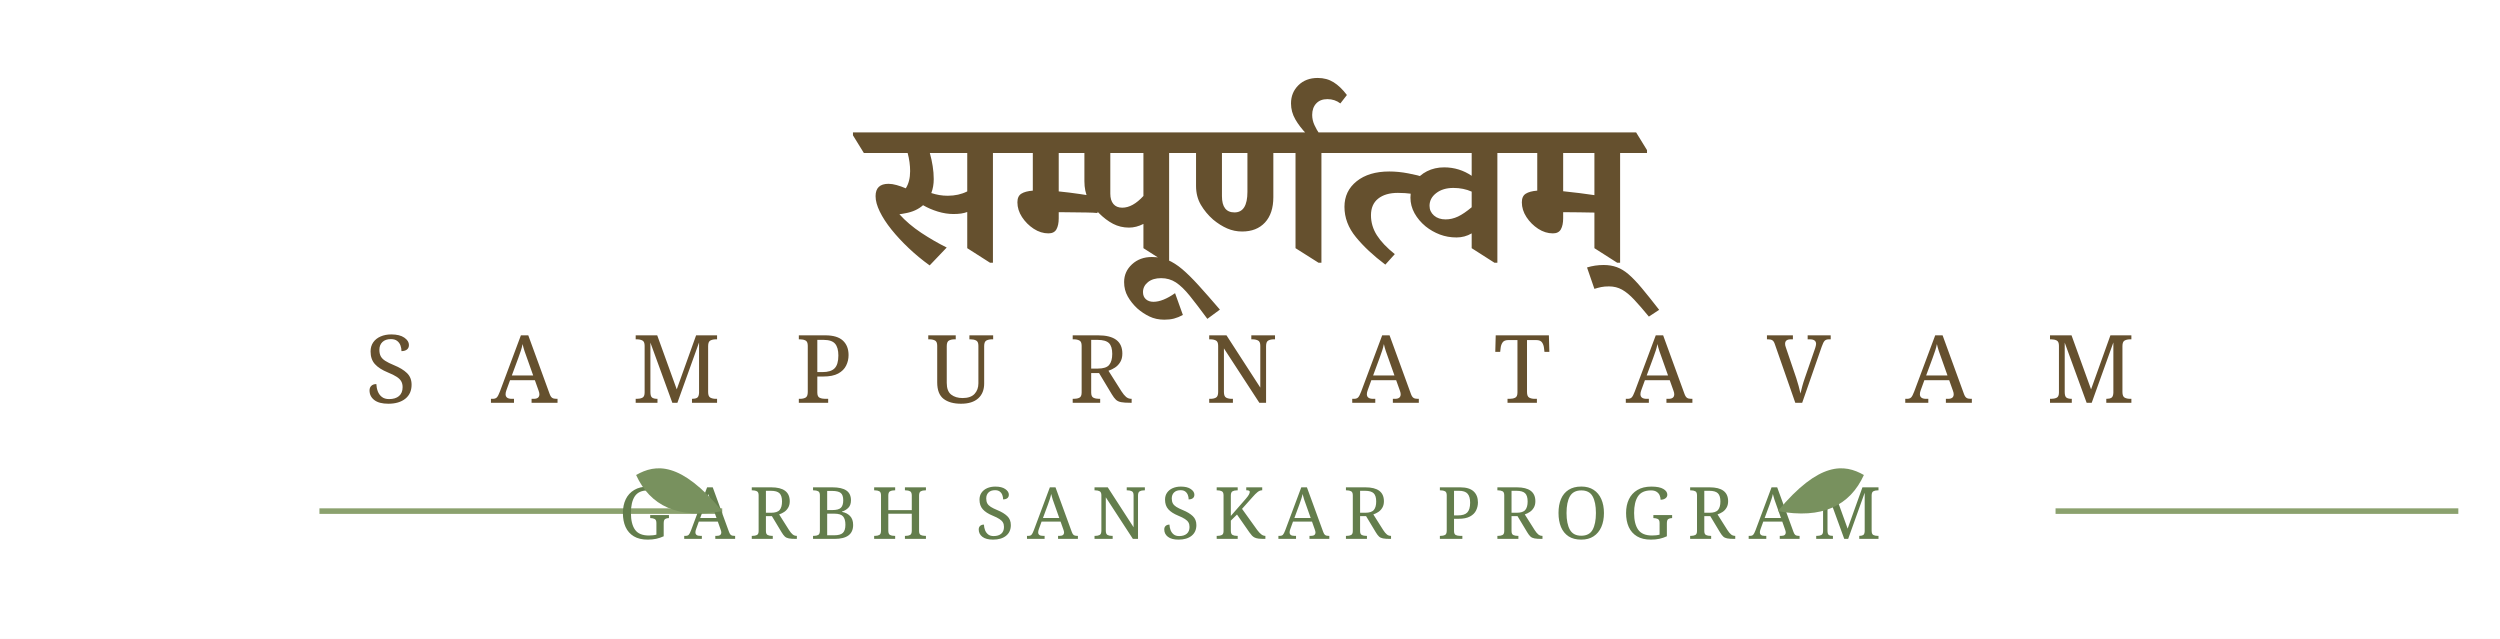
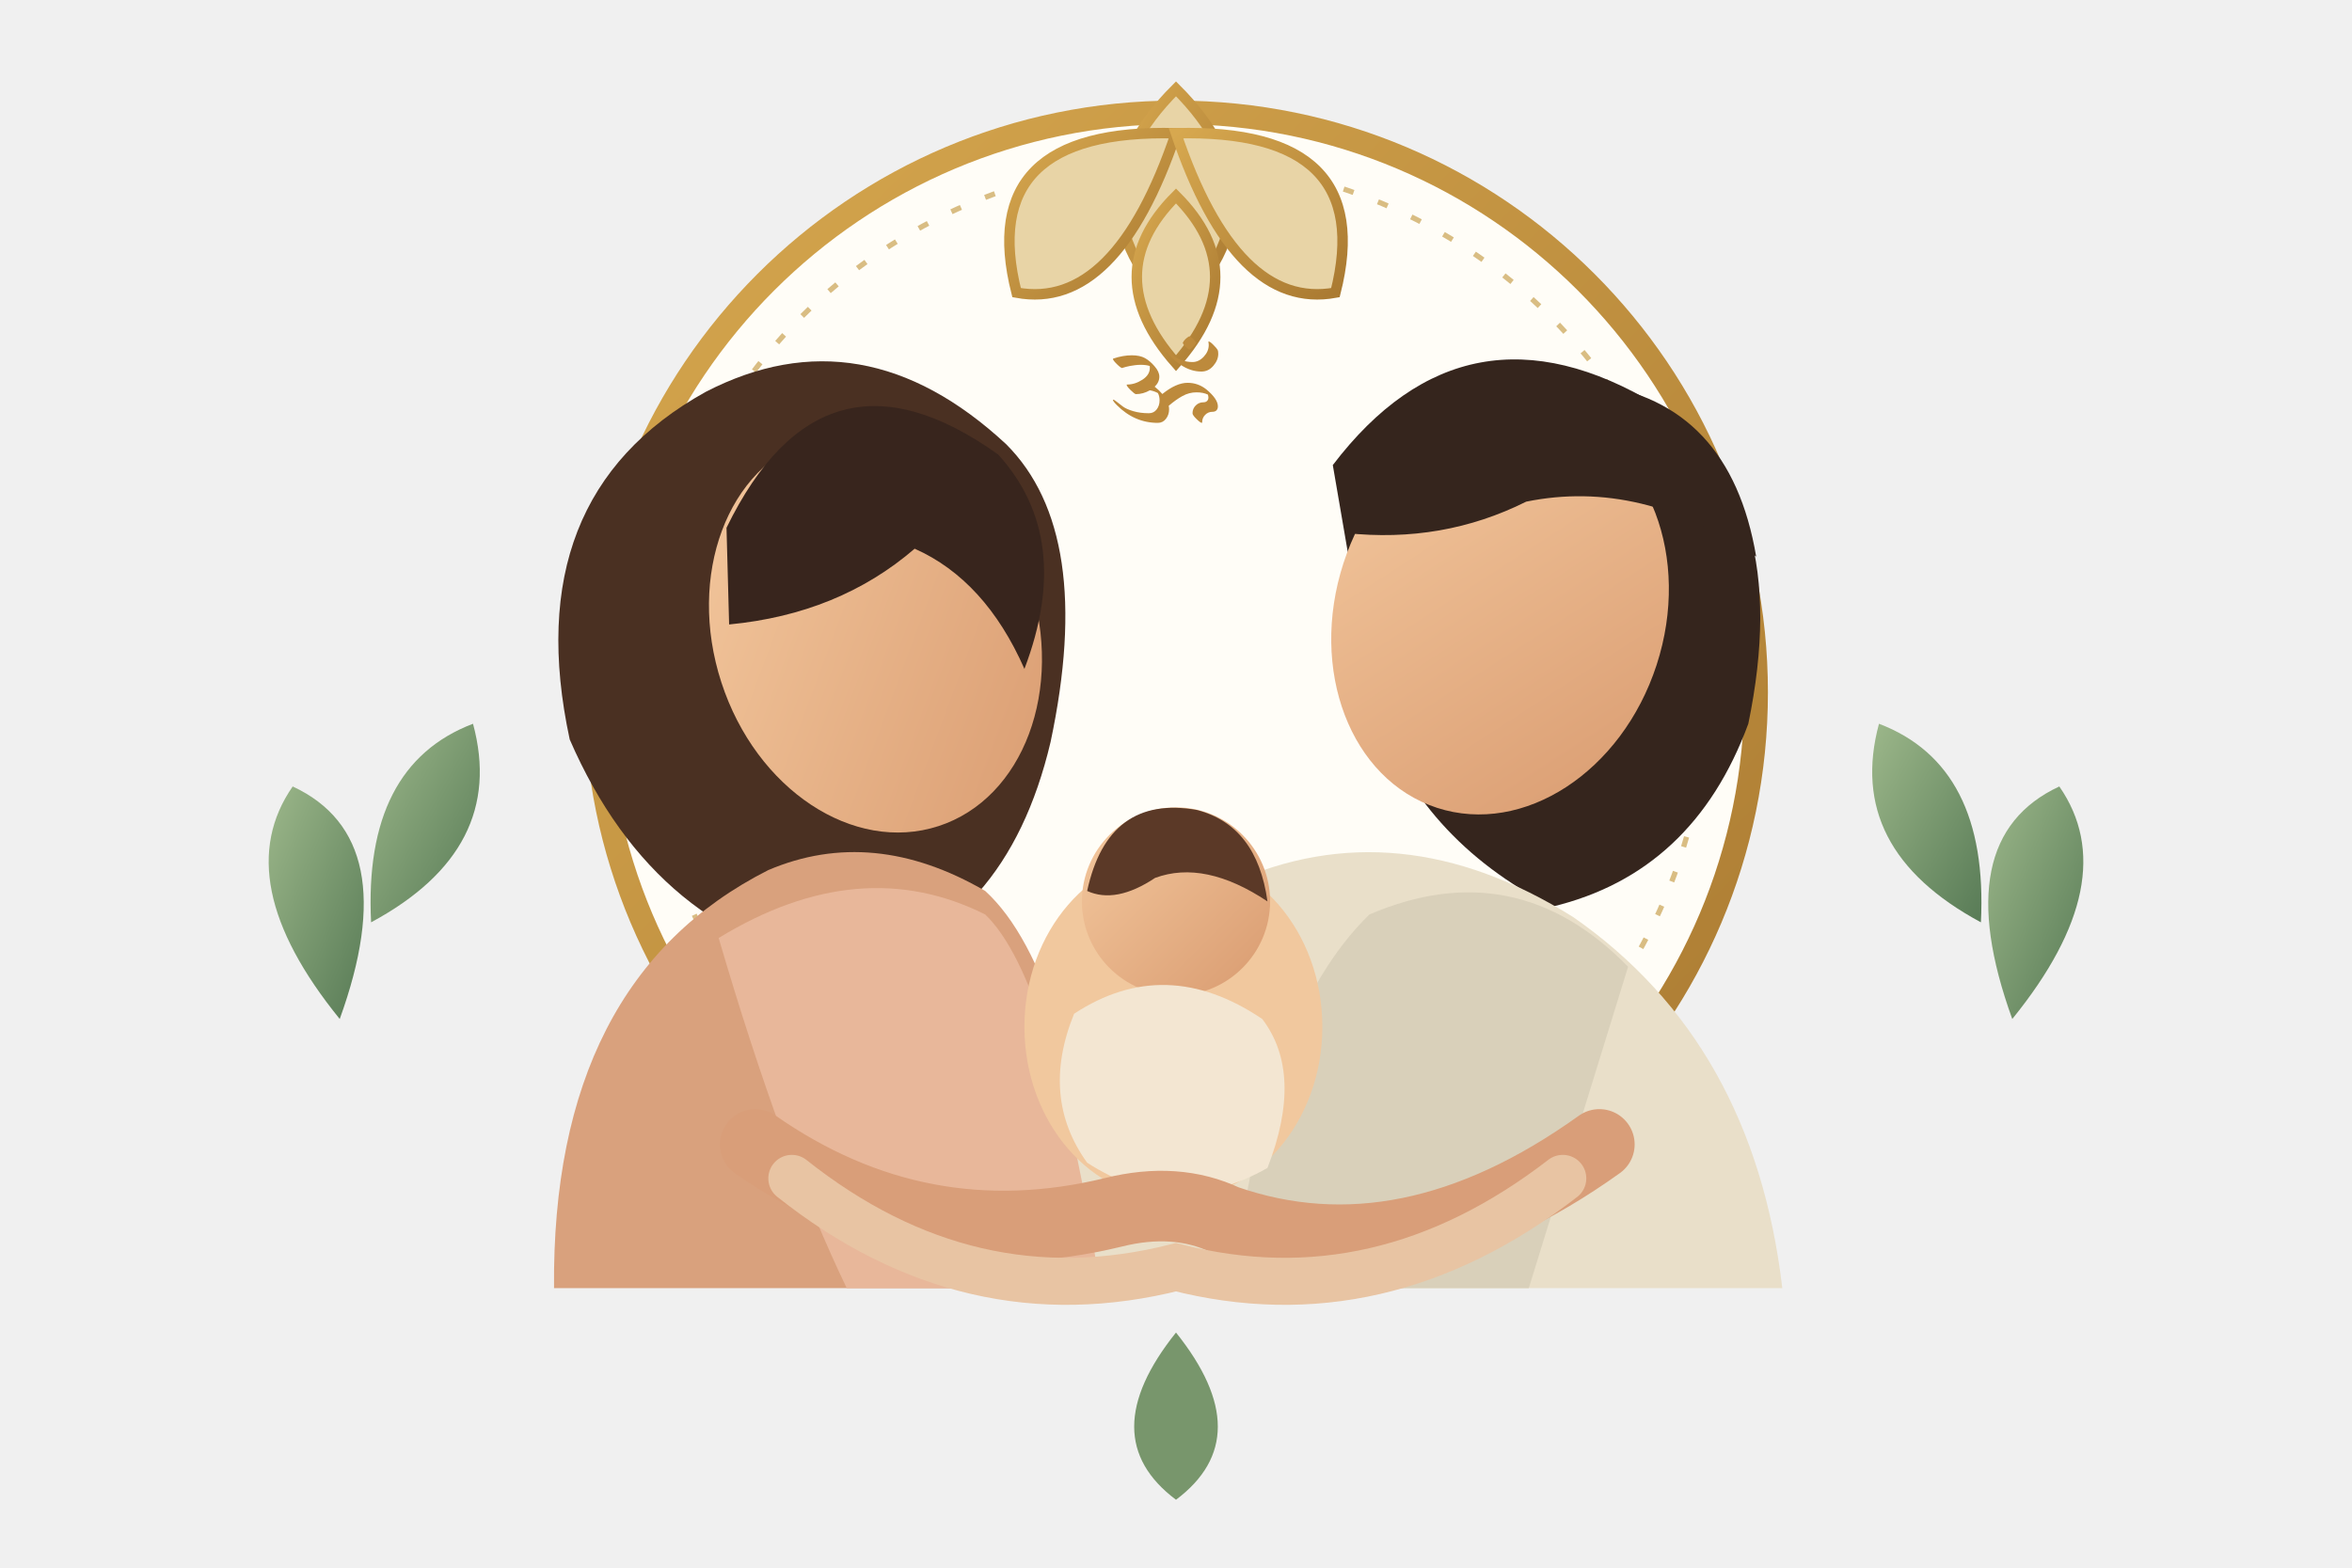
- <svg xmlns="http://www.w3.org/2000/svg" viewBox="0 0 900 230" role="img" aria-labelledby="title desc">
-   <rect width="900" height="230" fill="#ffffff" />
-   <g fill="#65502e" text-anchor="middle">
-     <text x="450" y="94" font-family="Noto Serif Devanagari,serif" font-size="74" font-weight="600">सम्पूर्णत्वम्</text>
-     <text x="450" y="145" font-family="Georgia,serif" font-size="34" letter-spacing="9">S A M P U R N A T A V A M</text>
+ <svg xmlns="http://www.w3.org/2000/svg" viewBox="0 0 900 600" role="img" aria-labelledby="title desc">
+   <defs>
+     <linearGradient id="gold" x1="0" y1="0" x2="1" y2="1">
+       <stop stop-color="#d7a84f" />
+       <stop offset="1" stop-color="#a97931" />
+     </linearGradient>
+     <linearGradient id="sage" x1="0" y1="0" x2="1" y2="1">
+       <stop stop-color="#9cb78a" />
+       <stop offset="1" stop-color="#587b56" />
+     </linearGradient>
+     <linearGradient id="skin" x1="0" y1="0" x2="1" y2="1">
+       <stop stop-color="#f4c99f" />
+       <stop offset="1" stop-color="#d99b70" />
+     </linearGradient>
+   </defs>
+   <circle cx="450" cy="265" r="222" fill="#fffdf7" stroke="url(#gold)" stroke-width="9" />
+   <circle cx="450" cy="265" r="203" fill="none" stroke="#d9bd83" stroke-width="2" stroke-dasharray="4 10" />
+   <g fill="#e8d4a6" stroke="url(#gold)" stroke-width="4">
+     <path d="M450 34 Q407 77 450 119 Q493 77 450 34Z" />
+     <path d="M450 51 Q373 49 389 112 Q427 119 450 51Z" />
+     <path d="M450 51 Q527 49 511 112 Q473 119 450 51Z" />
+     <path d="M450 75 Q420 105 450 139 Q480 105 450 75Z" />
  </g>
-   <g fill="#637d4c" text-anchor="middle">
-     <path d="M115 184h145m480 0h145" stroke="#8ba16e" stroke-width="2" />
-     <text x="450" y="194" font-family="Georgia,serif" font-size="26" letter-spacing="5">GARBH SANSKAR PROGRAM</text>
+   <text x="450" y="160" text-anchor="middle" font-size="46" fill="#bd8a3c">ॐ</text>
+   <path d="M218 283 Q198 190 270 150 Q330 119 385 170 Q419 204 402 284 Q385 356 325 371 Q251 359 218 283Z" fill="#4a3022" />
+   <ellipse cx="335" cy="242" rx="62" ry="78" fill="url(#skin)" transform="rotate(-18 335 242)" />
+   <path d="M278 202 Q315 126 382 174 Q411 206 392 256 Q377 222 350 210 Q321 235 279 239Z" fill="#38251d" />
+   <path d="M510 178 Q561 111 634 155 Q687 190 669 277 Q648 334 594 347 Q543 321 526 271Z" fill="#35251d" />
+   <ellipse cx="574" cy="235" rx="63" ry="78" fill="url(#skin)" transform="rotate(18 574 235)" />
+   <path d="M515 204 Q540 129 610 147 Q662 154 672 213 Q628 183 584 192 Q552 208 515 204Z" fill="#35251d" />
+   <path d="M212 493 Q211 375 294 333 Q334 316 377 341 Q411 372 424 493Z" fill="#d9a17d" />
+   <path d="M383 493 Q389 372 471 338 Q535 309 602 351 Q671 399 682 493Z" fill="#e9dfc9" />
+   <path d="M275 359 Q329 326 377 350 Q403 375 421 493 L324 493 Q299 441 275 359Z" fill="#e8b79a" />
+   <path d="M524 350 Q580 326 623 370 L585 493 L472 493 Q483 390 524 350Z" fill="#d9d0ba" />
+   <ellipse cx="449" cy="393" rx="57" ry="66" fill="#f1c89e" />
+   <circle cx="450" cy="345" r="36" fill="url(#skin)" />
+   <path d="M416 341 Q424 304 458 310 Q481 316 485 345 Q461 329 442 336 Q427 346 416 341Z" fill="#5b3927" />
+   <path d="M411 388 Q446 365 483 390 Q499 411 485 447 Q450 467 416 445 Q398 420 411 388Z" fill="#f3e6d2" />
+   <path d="M289 438 Q352 482 426 464 Q450 458 469 467 Q538 491 612 438" fill="none" stroke="#d99e79" stroke-width="27" stroke-linecap="round" />
+   <path d="M303 451 Q371 505 450 485 Q528 505 598 451" fill="none" stroke="#e8c4a3" stroke-width="18" stroke-linecap="round" />
+   <g fill="url(#sage)">
+     <path d="M130 390 Q87 337 112 301 Q155 321 130 390Z" />
+     <path d="M142 353 Q139 293 181 277 Q194 325 142 353Z" />
+     <path d="M770 390 Q813 337 788 301 Q745 321 770 390Z" />
+     <path d="M758 353 Q761 293 719 277 Q706 325 758 353Z" />
  </g>
-   <g fill="#78915e">
-     <path d="M260 184c-15-18-24-17-31-13 5 11 15 16 31 13zm380 0c15-18 24-17 31-13-5 11-15 16-31 13z" />
-   </g>
+   <path d="M450 510 Q418 550 450 574 Q482 550 450 510Z" fill="#78966c" />
</svg>
